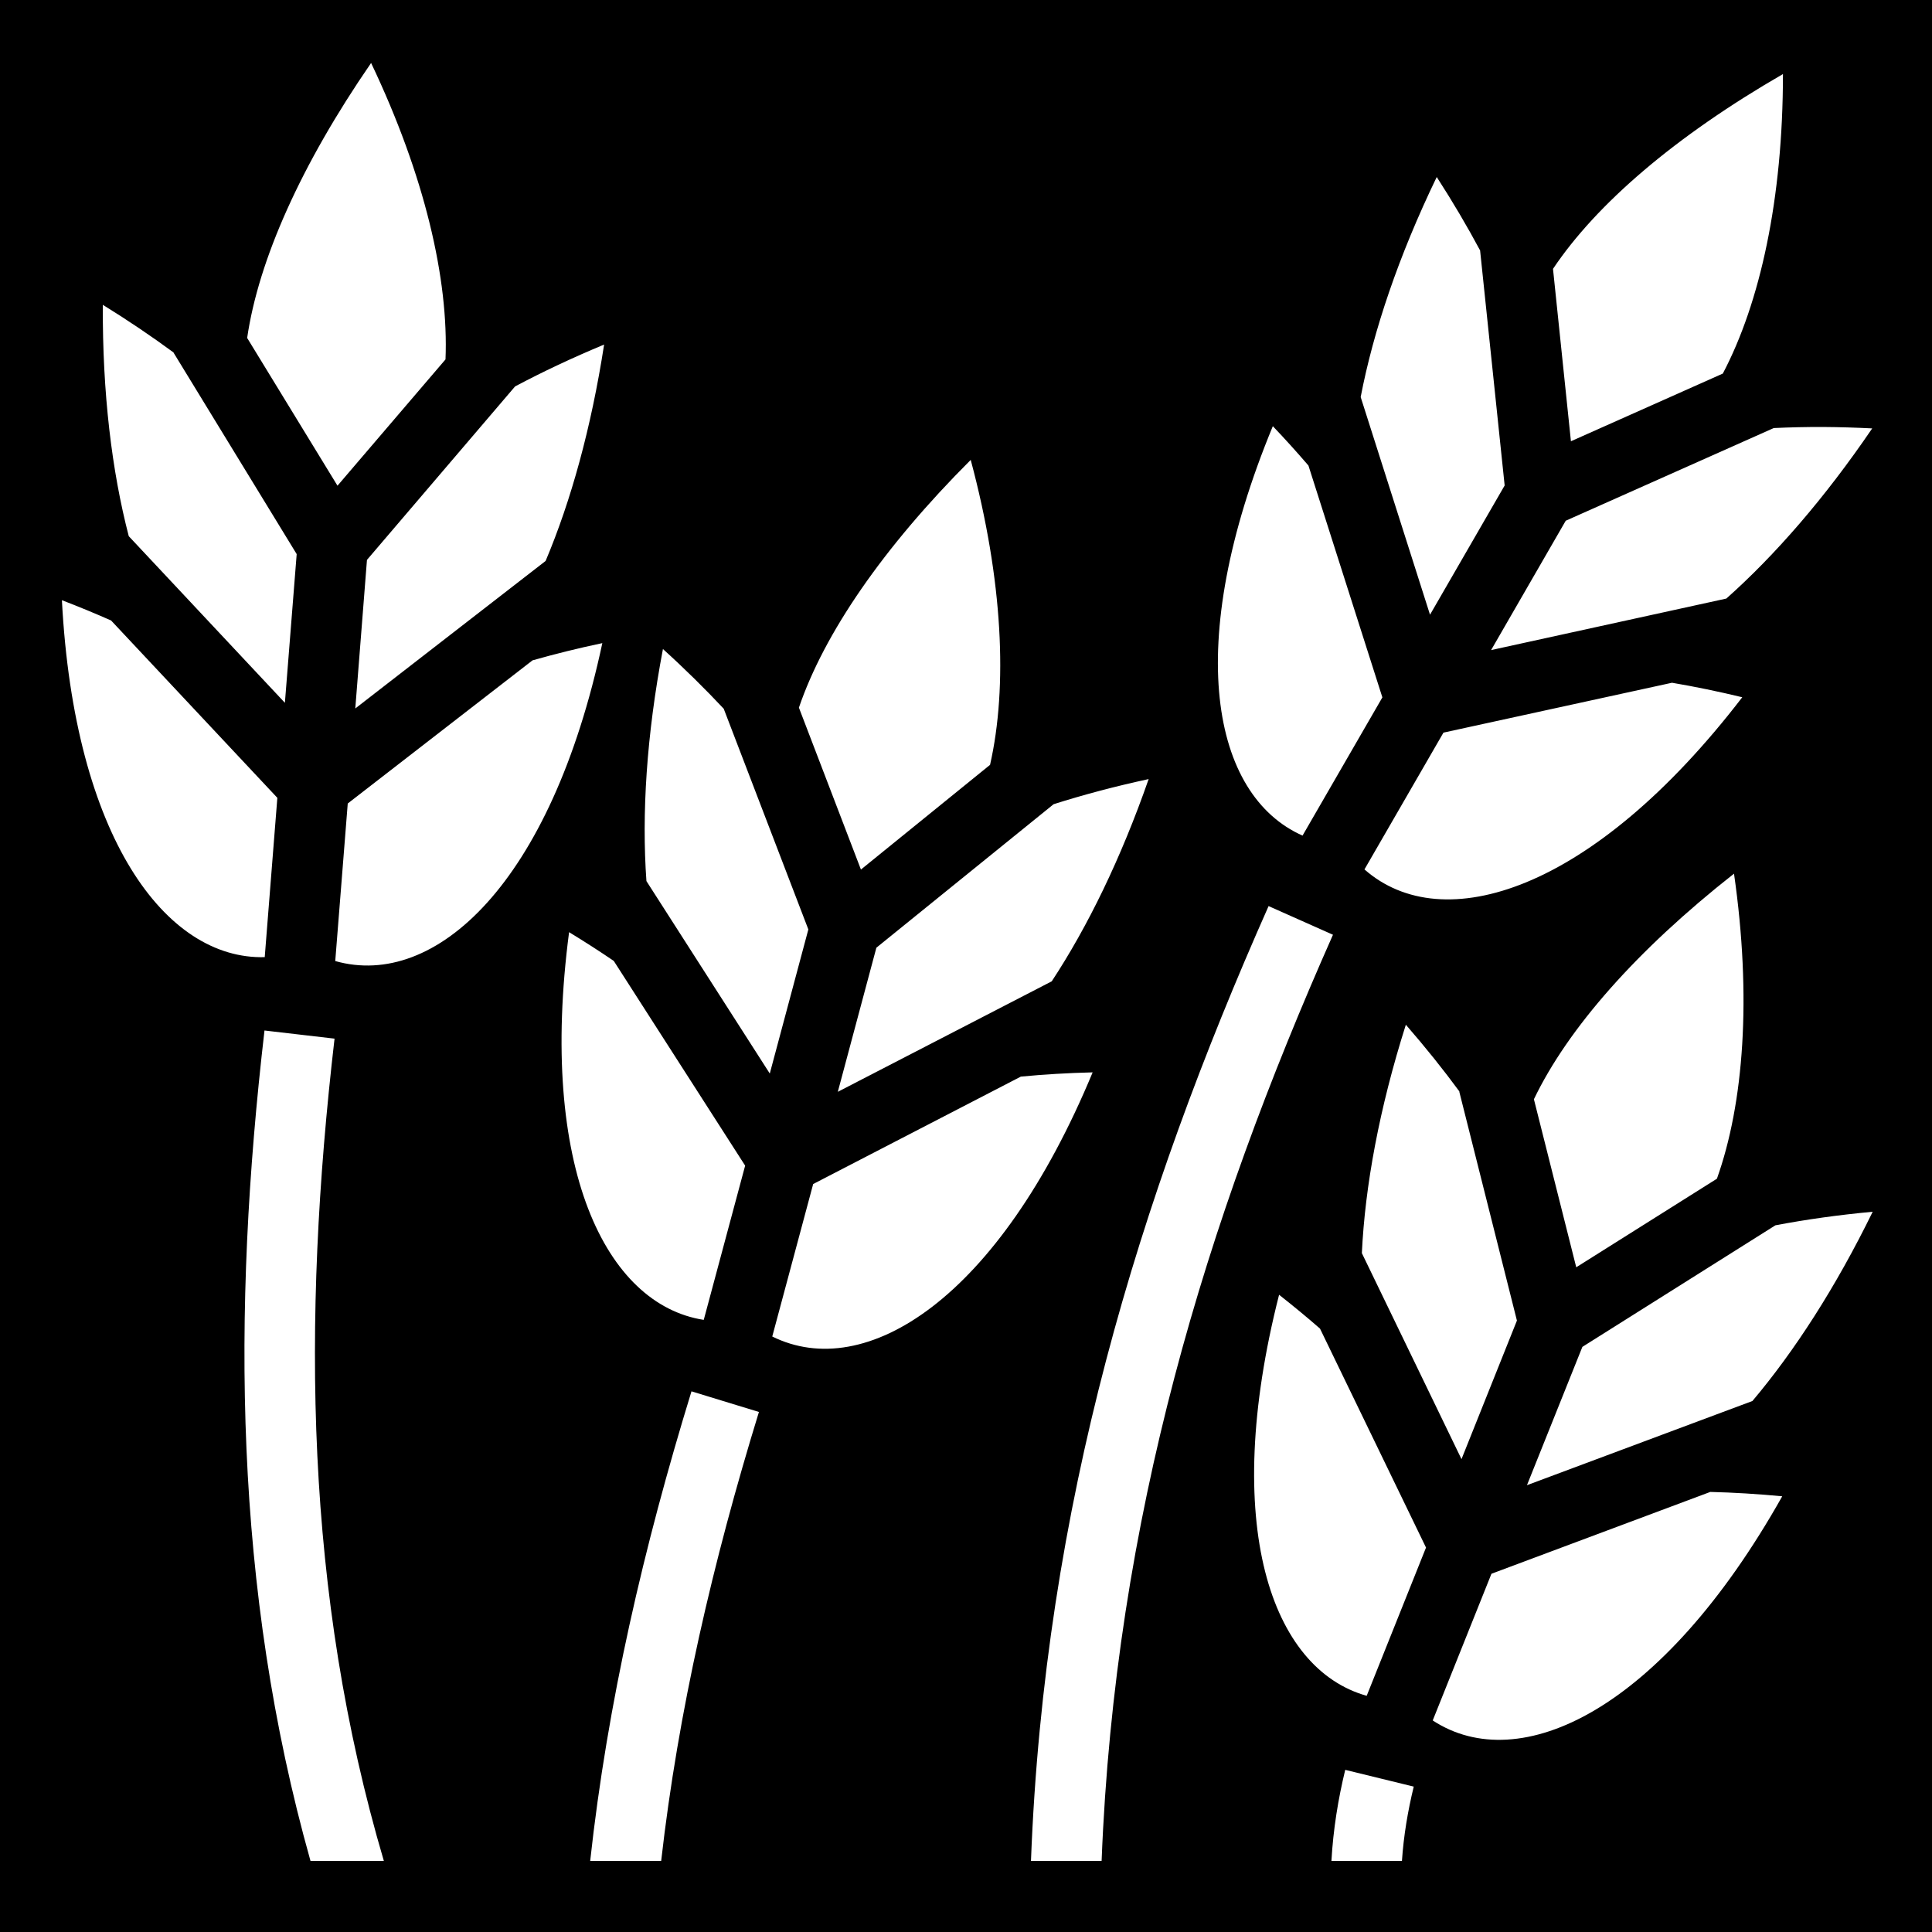
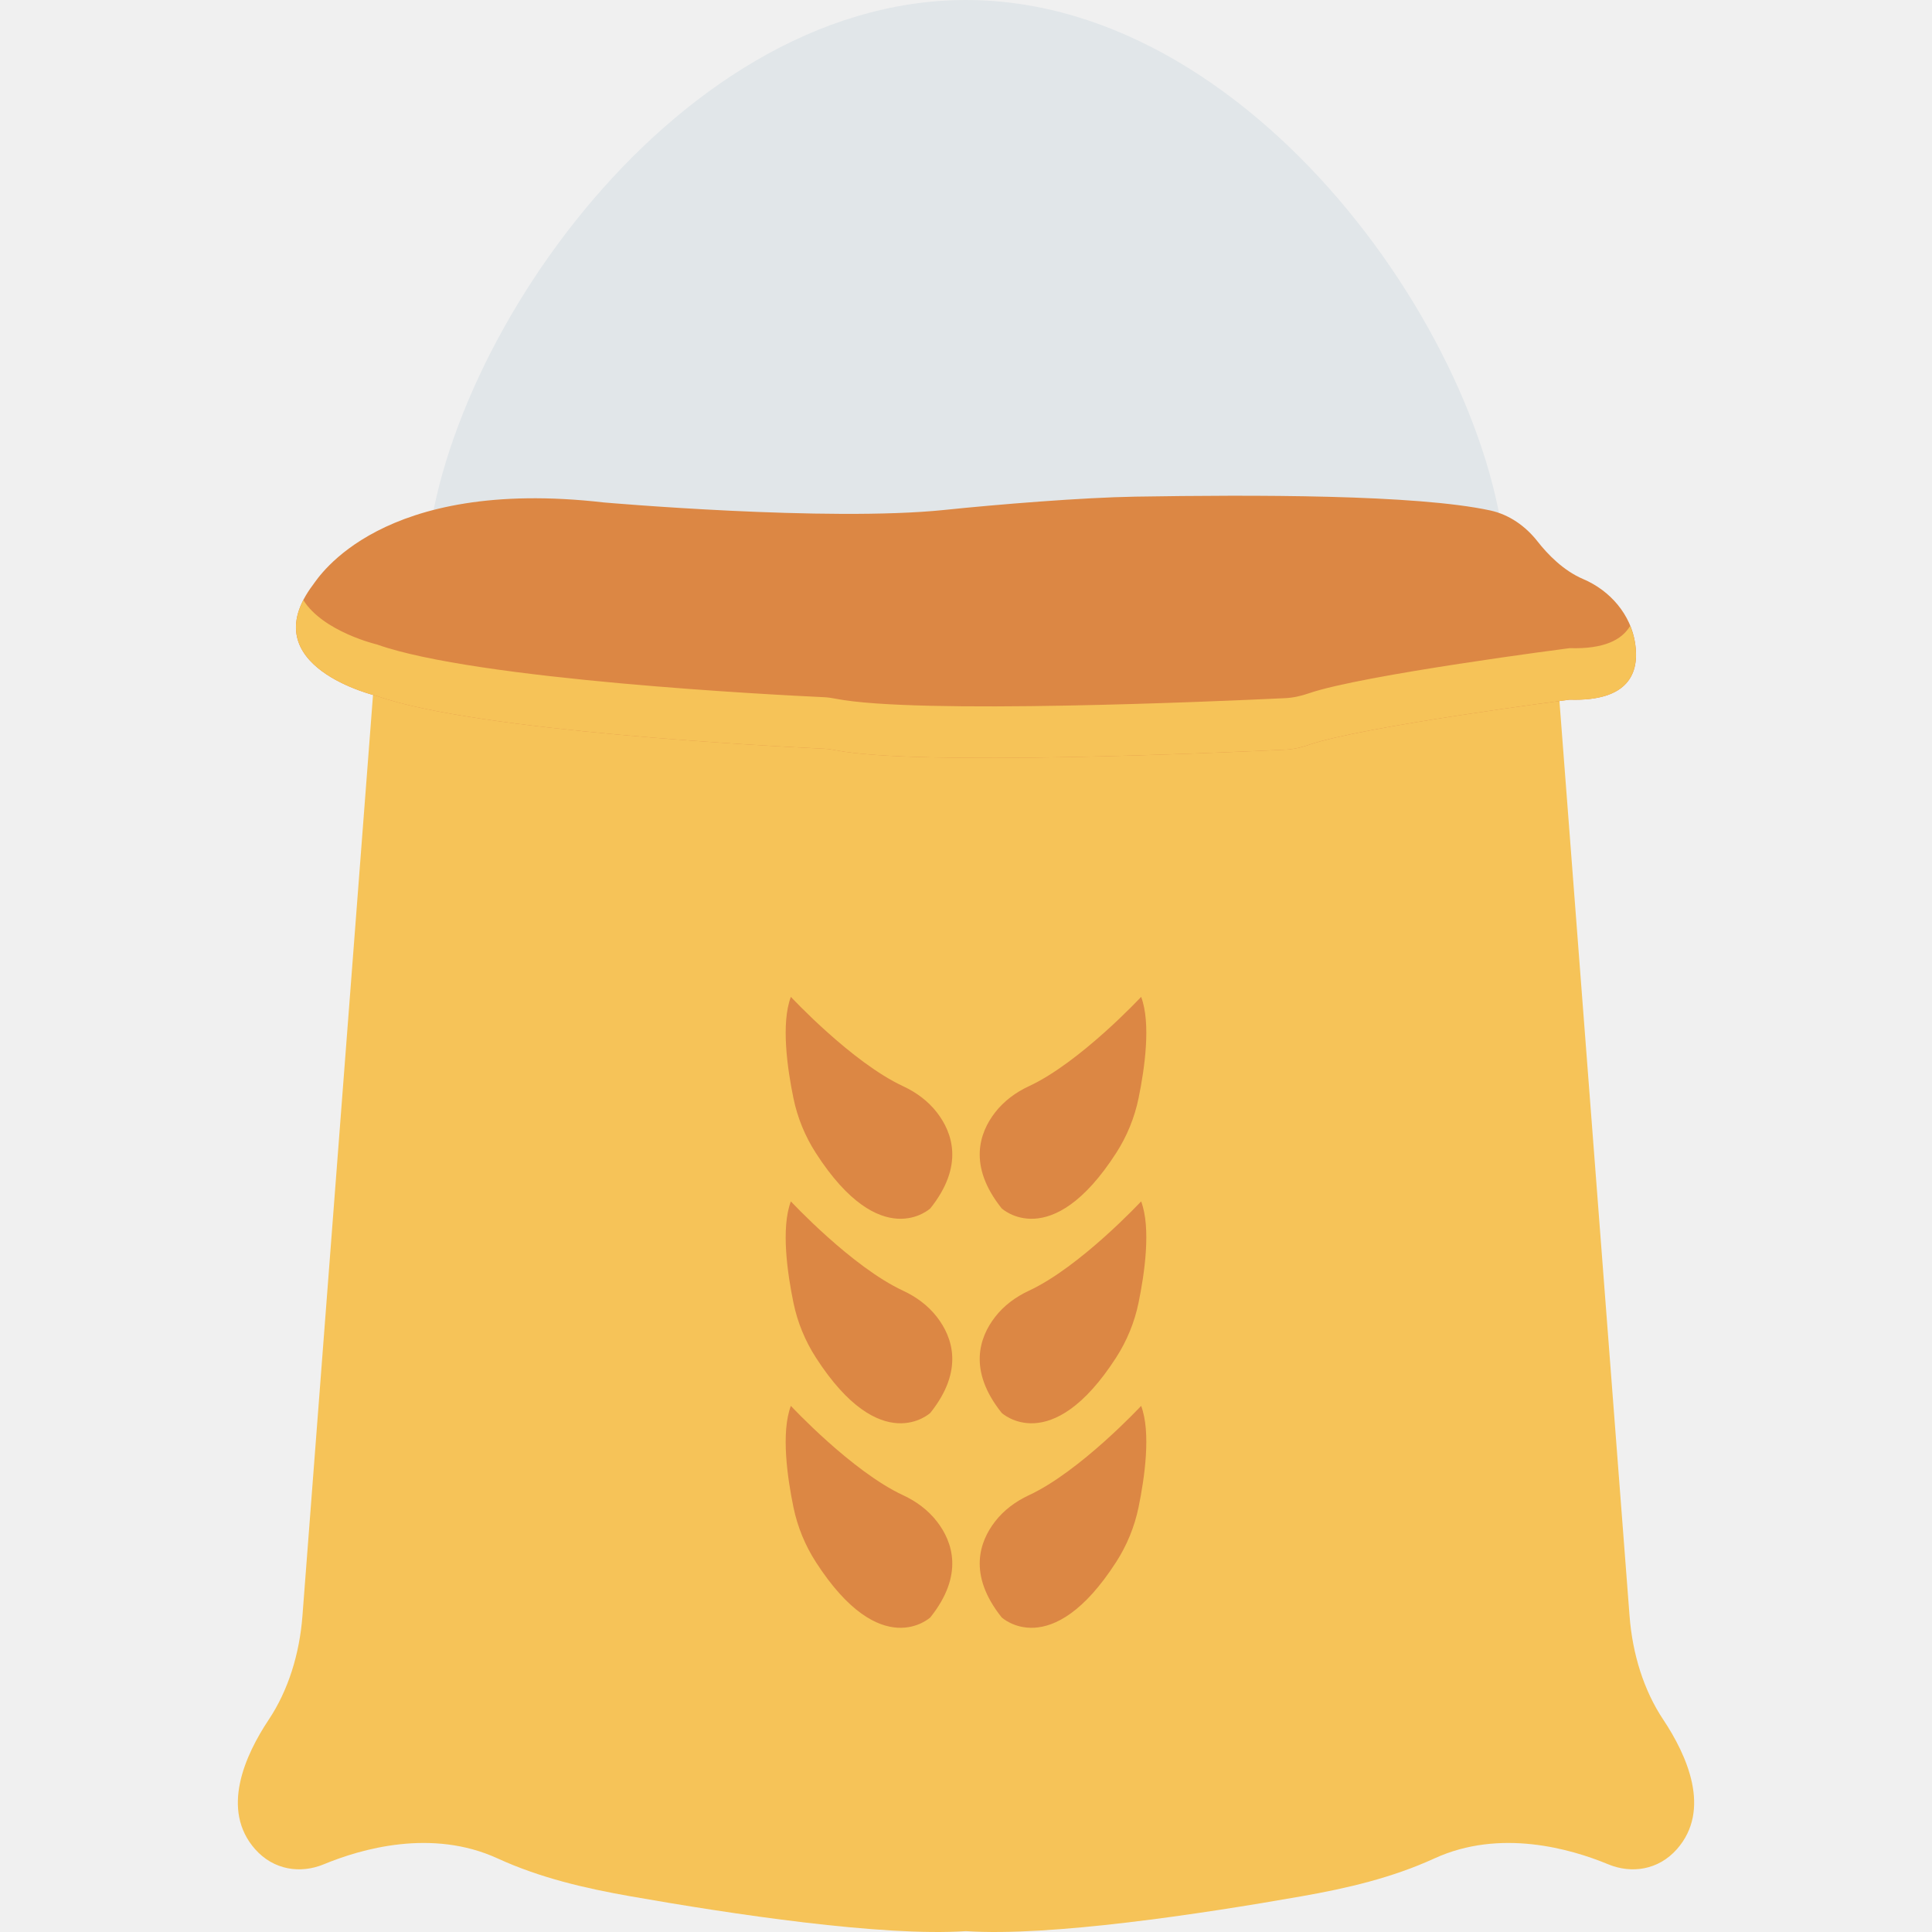
- <svg xmlns="http://www.w3.org/2000/svg" viewBox="0 0 512 512" style="height: 512px; width: 512px;">
-   <path d="M0 0h512v512H0z" fill="#000" fill-opacity="1" />
-   <g class="" transform="translate(0,0)" style="touch-action: none;">
-     <path d="M98.344 16.688C79.692 43.785 68.498 69.01 65.5 89.56l23.938 39.157 28.624-33.47c.868-21.213-5.49-48.677-19.718-78.563zM472.5 19.625C444.04 36.055 423.112 54 411.562 71.25l4.75 45.688L456.563 99c9.89-18.777 15.938-46.29 15.938-79.375zm-91.75 27.28c-10.153 21.036-16.8 40.84-20.156 58.314l18.375 57.686 19.78-34.25-6.5-62.22h.03c-3.422-6.392-7.252-12.906-11.53-19.53zM27.25 80.782c-.125 23.364 2.393 44.102 6.875 61.314L75.5 186.25l3.125-39.406L46 93.47l.03-.032c-5.83-4.287-12.08-8.52-18.78-12.657zm132.844 10.532c-8.415 3.504-16.29 7.213-23.594 11.094l-39.25 45.97-3.094 39.374 50.438-39.094c6.712-15.904 12.09-35.263 15.5-57.344zm177.22 21.626c-24.024 58.09-16.16 97.86 7.873 108.5l21.157-36.625-19.594-61.438c-2.973-3.46-6.108-6.943-9.438-10.438zm146.03.218c-4.55-.028-8.97.084-13.28.28L414.935 138l-19.78 34.28 62.343-13.655c12.897-11.47 26.09-26.626 38.656-45.094-4.358-.216-8.64-.348-12.812-.374zm-226.094 8.72c-23.24 23.238-38.832 46.003-45.53 65.655l16.436 42.907 34.22-27.75c4.695-20.704 3.436-48.856-5.126-80.812zM16.406 159.06c3.28 62.77 27.482 95.31 53.75 94.594l3.344-42.22-44.063-47c-4.175-1.844-8.515-3.647-13.03-5.374zm143.22 11.375c-6.457 1.354-12.63 2.896-18.5 4.563l-48.97 37.938-3.312 41.75c26.492 7.51 57.16-20.567 70.78-84.25zm16.06 1.563c-4.36 22.935-5.65 43.762-4.374 61.5l32.688 51 10.22-38.188-22.407-58.437h.03c-4.952-5.28-10.318-10.592-16.155-15.875zm267.408 8.938l-60.563 13.218-20.936 36.25c20.682 18.195 60.438 6.035 100.125-45.625-6.413-1.552-12.62-2.823-18.626-3.843zm-138.688 25.53c-8.912 1.92-17.304 4.16-25.187 6.657l-46.97 38.03-10.22 38.19 56.69-29.283c9.493-14.424 18.323-32.49 25.686-53.593zm155.125 25.063c-25.85 20.324-44.046 41.06-53.03 59.782l11.22 44.532 37.28-23.47c7.126-19.99 9.236-48.088 4.53-80.843zm-123.342 8.595c-34.435 77.573-59.394 159.06-62.97 253.03h18.72c3.558-90.792 27.573-169.428 61.312-245.436l-17.063-7.595zm-185.375 6.906c-8.173 62.347 9.714 98.713 35.687 102.75l10.97-40.874-34.814-54.25c-3.77-2.57-7.713-5.105-11.844-7.625zm221.75 24.532c-7.053 22.243-10.817 42.77-11.657 60.532l26.406 54.594L402 349.967l-15.28-60.687h.06c-4.3-5.848-9.033-11.76-14.217-17.717zm-302.47 1.532c-8.664 74.584-8.13 147.835 12.188 220.062h19.44c-20.877-70.772-21.764-143.02-13.064-217.906l-18.562-2.156zm219.47 11.094c-6.613.16-12.953.54-19.032 1.125L215.5 313.78l-10.844 40.408c24.69 12.23 59.938-9.82 84.906-70zm206.718 36.937c-9.072.844-17.664 2.052-25.78 3.594l-51.156 32.217-14.688 36.657 59.75-22.313c11.14-13.193 22.055-30.075 31.875-50.155zm-157.31 22c-15.528 60.938-2.096 99.19 23.217 106.28l15.72-39.28-28.094-58.03c-3.43-3-7.053-5.985-10.844-8.97zM183.25 368.72c-12.674 41.233-22.26 82.547-26.844 124.436h18.813c4.507-39.722 13.69-79.23 25.905-118.97l-17.875-5.467zm270 26.655l-58 21.688-15.563 38.875c23.056 15.098 60.673-2.606 92.625-59.407-6.594-.627-12.95-1.003-19.062-1.155zM356.5 469.03c-1.874 7.713-3.185 15.757-3.656 24.126h18.687c.45-6.686 1.55-13.206 3.126-19.687l-18.156-4.44z" fill="#fff" fill-opacity="1" />
+ <svg xmlns="http://www.w3.org/2000/svg" version="1.1" id="Capa_1" x="0px" y="0px" viewBox="0 0 468.293 468.293" style="enable-background:new 0 0 468.293 468.293;" xml:space="preserve">
+   <path style="fill:#F6C358;" d="M403.144,416.807c-4.728-7.103-7.454-15.922-8.158-25.111l-17.151-223.802H234.146H90.457  L73.307,391.696c-0.704,9.19-3.43,18.009-8.158,25.111c-5.753,8.644-11.758,21.876-3.298,31.43  c4.451,5.024,10.943,6.004,16.64,3.643c9.041-3.747,26.189-8.718,42.11-1.425c10.356,4.744,21.277,7.258,32.202,9.18  c24.412,4.298,60.992,9.816,81.343,8.444c20.351,1.372,56.931-4.146,81.344-8.444c10.925-1.923,21.846-4.436,32.202-9.18  c15.921-7.293,33.068-2.322,42.11,1.425c5.697,2.361,12.189,1.382,16.64-3.643C414.902,438.684,408.898,425.451,403.144,416.807z" />
+   <path style="fill:#E1E6E9;" d="M364.883,144.586c0.057-1.098,0.238-2.075,0.238-3.227C365.121,88.956,306.481,0,234.145,0  C161.81,0,103.172,88.956,103.172,141.359c0,1.152,0.181,2.129,0.236,3.227H364.883z" />
+   <path style="fill:#DC8744;" d="M75.902,141.702c1.334-1.766,16.379-26.118,70.387-19.921c0,0,54.37,4.77,82.758,1.81  c12.672-1.321,33.377-3.004,46.116-3.21c28.533-0.462,68.012-0.547,86.032,3.341c4.616,0.996,8.58,3.799,11.491,7.516  c2.405,3.072,6.231,7.069,11.062,9.123c6.529,2.776,11.56,8.599,12.602,15.617c1.052,7.083-1.494,14.055-15.881,13.613  c0,0-50.289,6.477-63.217,10.948c-1.892,0.654-3.754,1.079-5.753,1.174c-16.713,0.797-89.212,3.974-108.875,0.148  c-0.992-0.193-1.89-0.336-2.9-0.383c-11.233-0.521-84.245-4.2-108.327-12.772C91.396,168.706,60.851,161.623,75.902,141.702z" />
+   <path style="fill:#F6C358;" d="M395.125,151.702c-1.963,3.351-6.254,5.66-14.667,5.402c0,0-50.288,6.476-63.216,10.947  c-1.892,0.654-3.754,1.079-5.753,1.175c-16.713,0.796-89.212,3.973-108.875,0.147c-0.992-0.192-1.89-0.335-2.9-0.383  c-11.232-0.521-84.245-4.2-108.327-12.771c0,0-13.056-3.073-17.865-10.773c-8.79,17.067,17.865,23.261,17.865,23.261  c24.082,8.572,97.095,12.25,108.327,12.771c1.01,0.047,1.908,0.191,2.9,0.383c19.663,3.826,92.162,0.649,108.875-0.147  c1.999-0.095,3.861-0.521,5.753-1.175c12.928-4.471,63.216-10.947,63.216-10.947c14.387,0.443,16.933-6.53,15.881-13.612  C396.118,154.488,395.683,153.066,395.125,151.702z" />
+   <g>
+     <path style="fill:#DC8744;" d="M191.697,241.629c0,0,14.789,15.892,27.222,21.665c3.172,1.473,6.034,3.585,8.176,6.35   c3.797,4.901,6.639,12.932-1.591,23.248c0,0-11.926,11.152-27.751-13.411c-2.606-4.045-4.45-8.538-5.424-13.251   C190.862,259.123,189.259,248.081,191.697,241.629z" />
+     <path style="fill:#DC8744;" d="M276.596,241.629c0,0-14.789,15.892-27.222,21.665c-3.172,1.473-6.034,3.585-8.176,6.35   c-3.797,4.901-6.639,12.932,1.591,23.248c0,0,11.926,11.152,27.751-13.411c2.606-4.045,4.45-8.538,5.424-13.251   C277.43,259.123,279.033,248.081,276.596,241.629z" />
+     <path style="fill:#DC8744;" d="M191.697,291.199c0,0,14.789,15.892,27.222,21.665c3.172,1.473,6.034,3.585,8.176,6.35   c3.797,4.901,6.639,12.932-1.591,23.248c0,0-11.926,11.152-27.751-13.411c-2.606-4.045-4.45-8.538-5.424-13.25   C190.862,308.693,189.259,297.65,191.697,291.199z" />
+     <path style="fill:#DC8744;" d="M276.596,291.199c0,0-14.789,15.892-27.222,21.665c-3.172,1.473-6.034,3.585-8.176,6.35   c-3.797,4.901-6.639,12.932,1.591,23.248c0,0,11.926,11.152,27.751-13.411c2.606-4.045,4.45-8.538,5.424-13.25   C277.43,308.693,279.033,297.65,276.596,291.199z" />
+     <path style="fill:#DC8744;" d="M191.697,340.769c0,0,14.789,15.892,27.222,21.665c3.172,1.473,6.034,3.585,8.176,6.35   c3.797,4.901,6.639,12.932-1.591,23.248c0,0-11.926,11.152-27.751-13.411c-2.606-4.045-4.45-8.538-5.424-13.25   C190.862,358.263,189.259,347.22,191.697,340.769z" />
+     <path style="fill:#DC8744;" d="M276.596,340.769c0,0-14.789,15.892-27.222,21.665c-3.172,1.473-6.034,3.585-8.176,6.35   c-3.797,4.901-6.639,12.932,1.591,23.248c0,0,11.926,11.152,27.751-13.411c2.606-4.045,4.45-8.538,5.424-13.25   C277.43,358.263,279.033,347.22,276.596,340.769z" />
  </g>
+   <g>
+ </g>
+   <g>
+ </g>
+   <g>
+ </g>
+   <g>
+ </g>
+   <g>
+ </g>
+   <g>
+ </g>
+   <g>
+ </g>
+   <g>
+ </g>
+   <g>
+ </g>
+   <g>
+ </g>
+   <g>
+ </g>
+   <g>
+ </g>
+   <g>
+ </g>
+   <g>
+ </g>
+   <g>
+ </g>
</svg>
